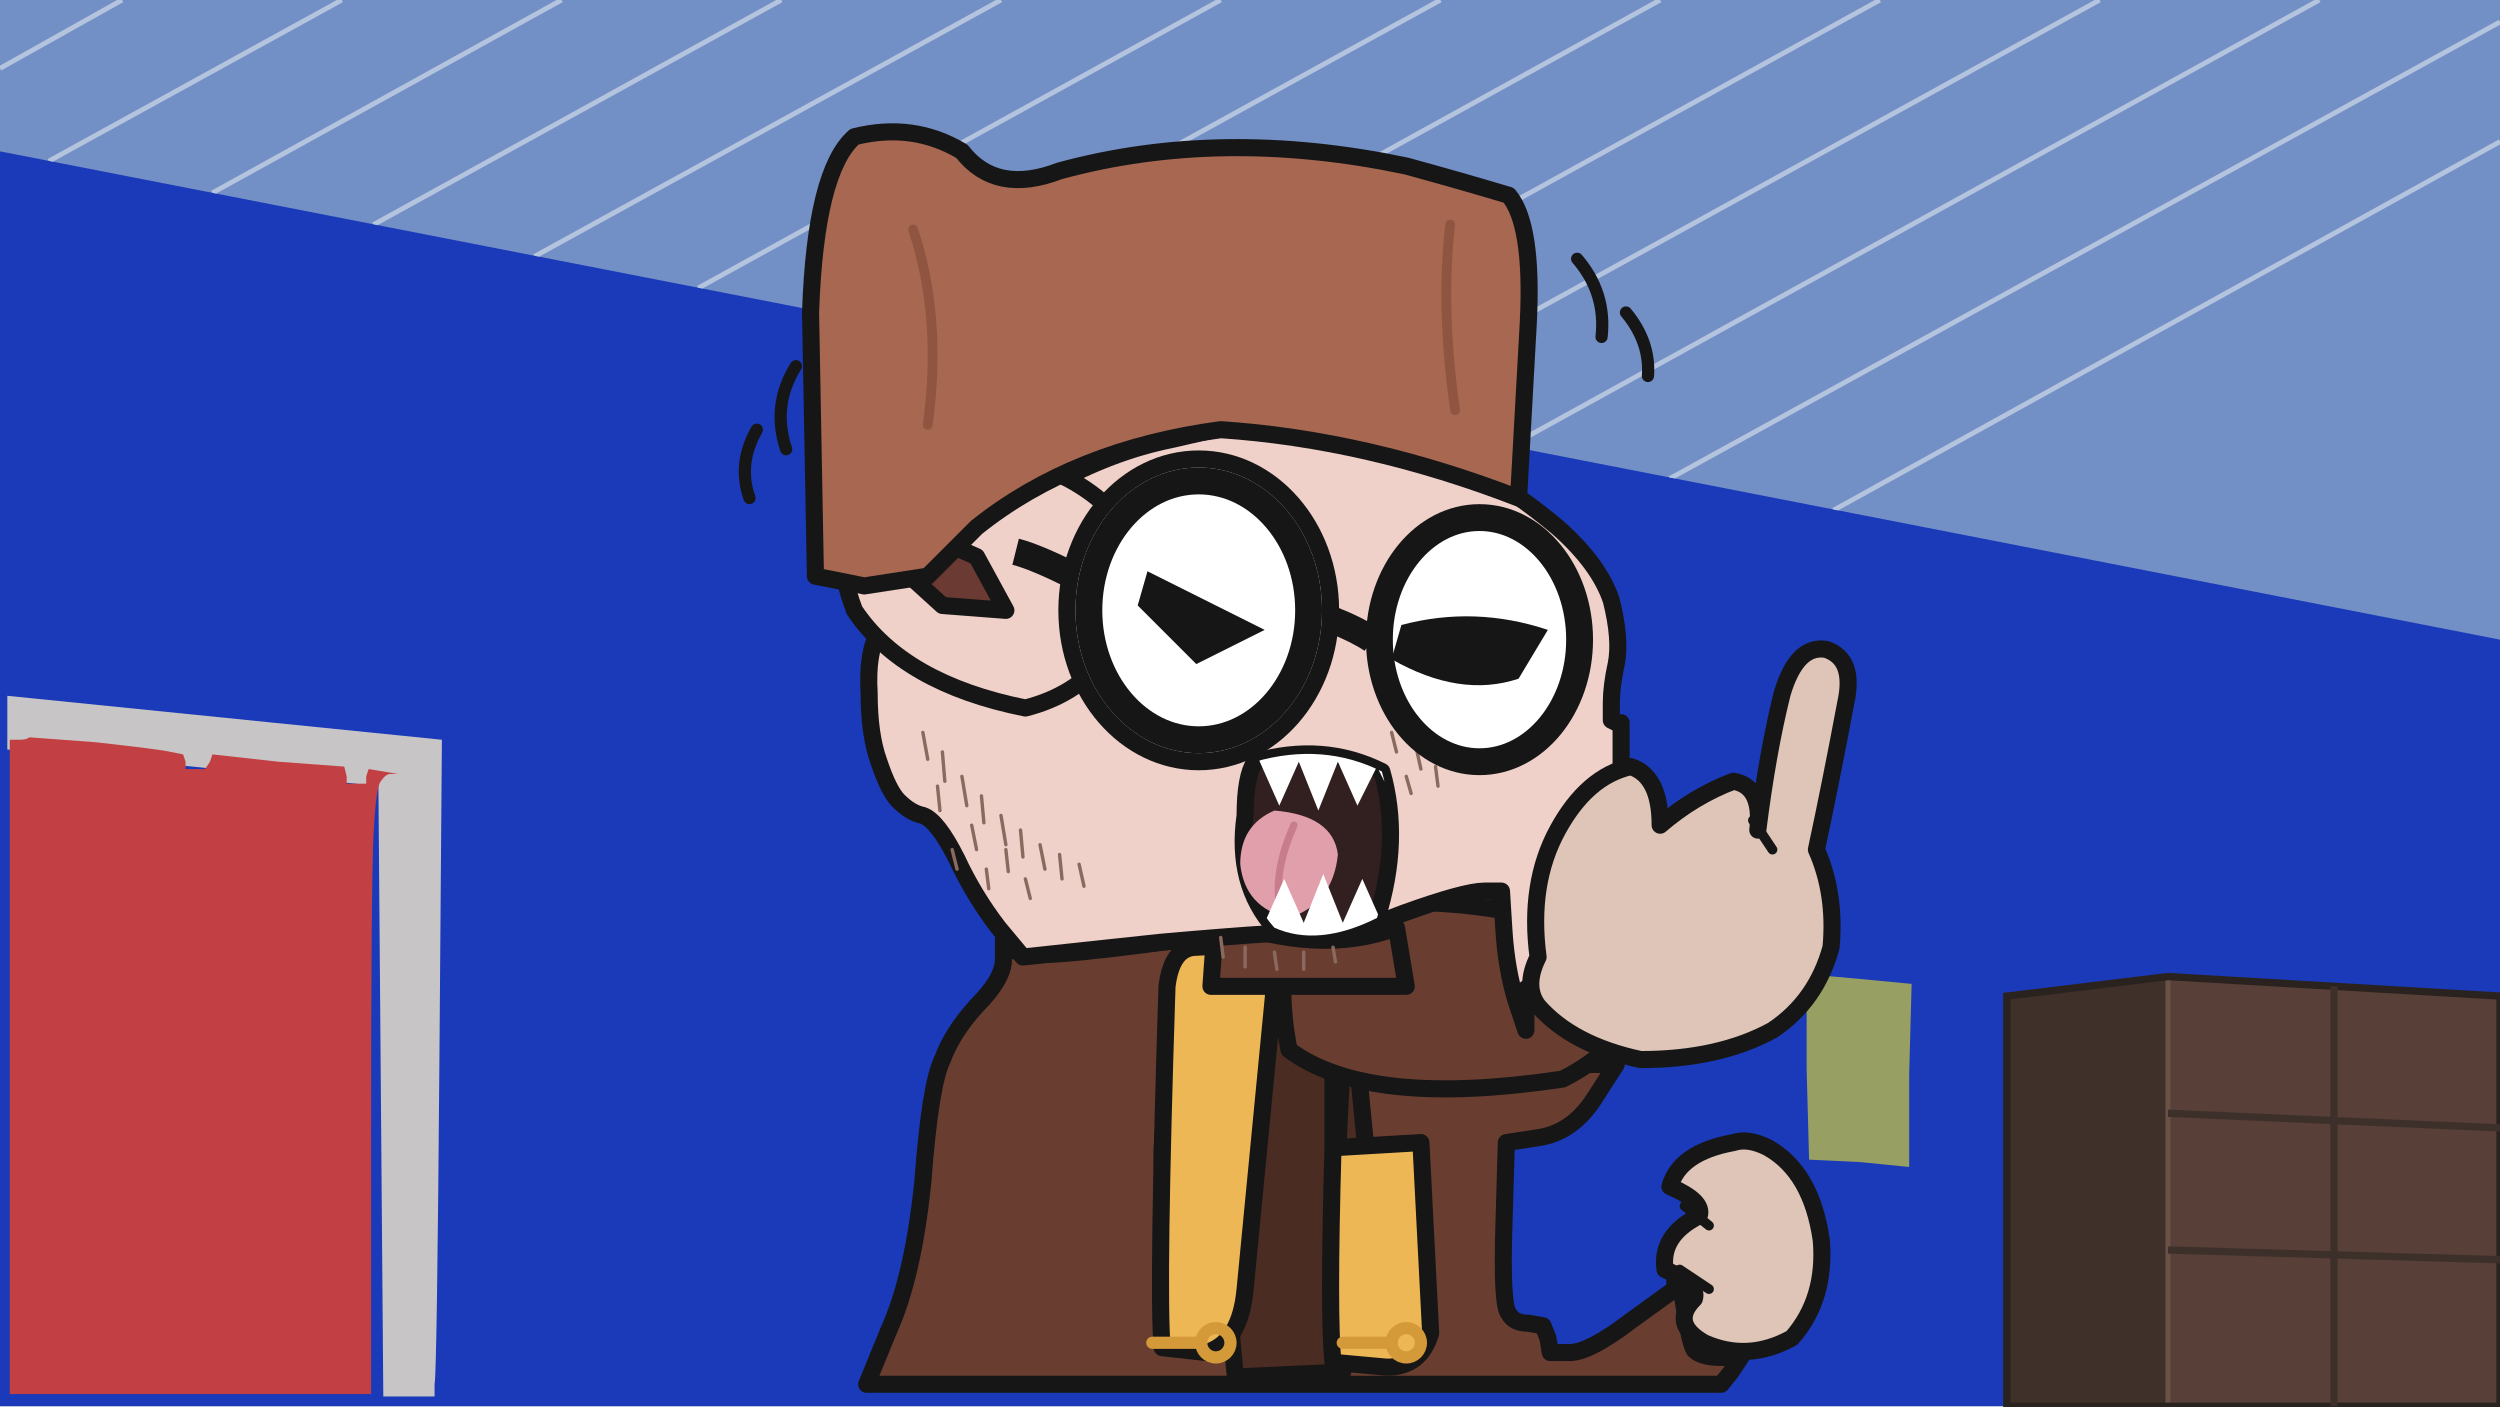
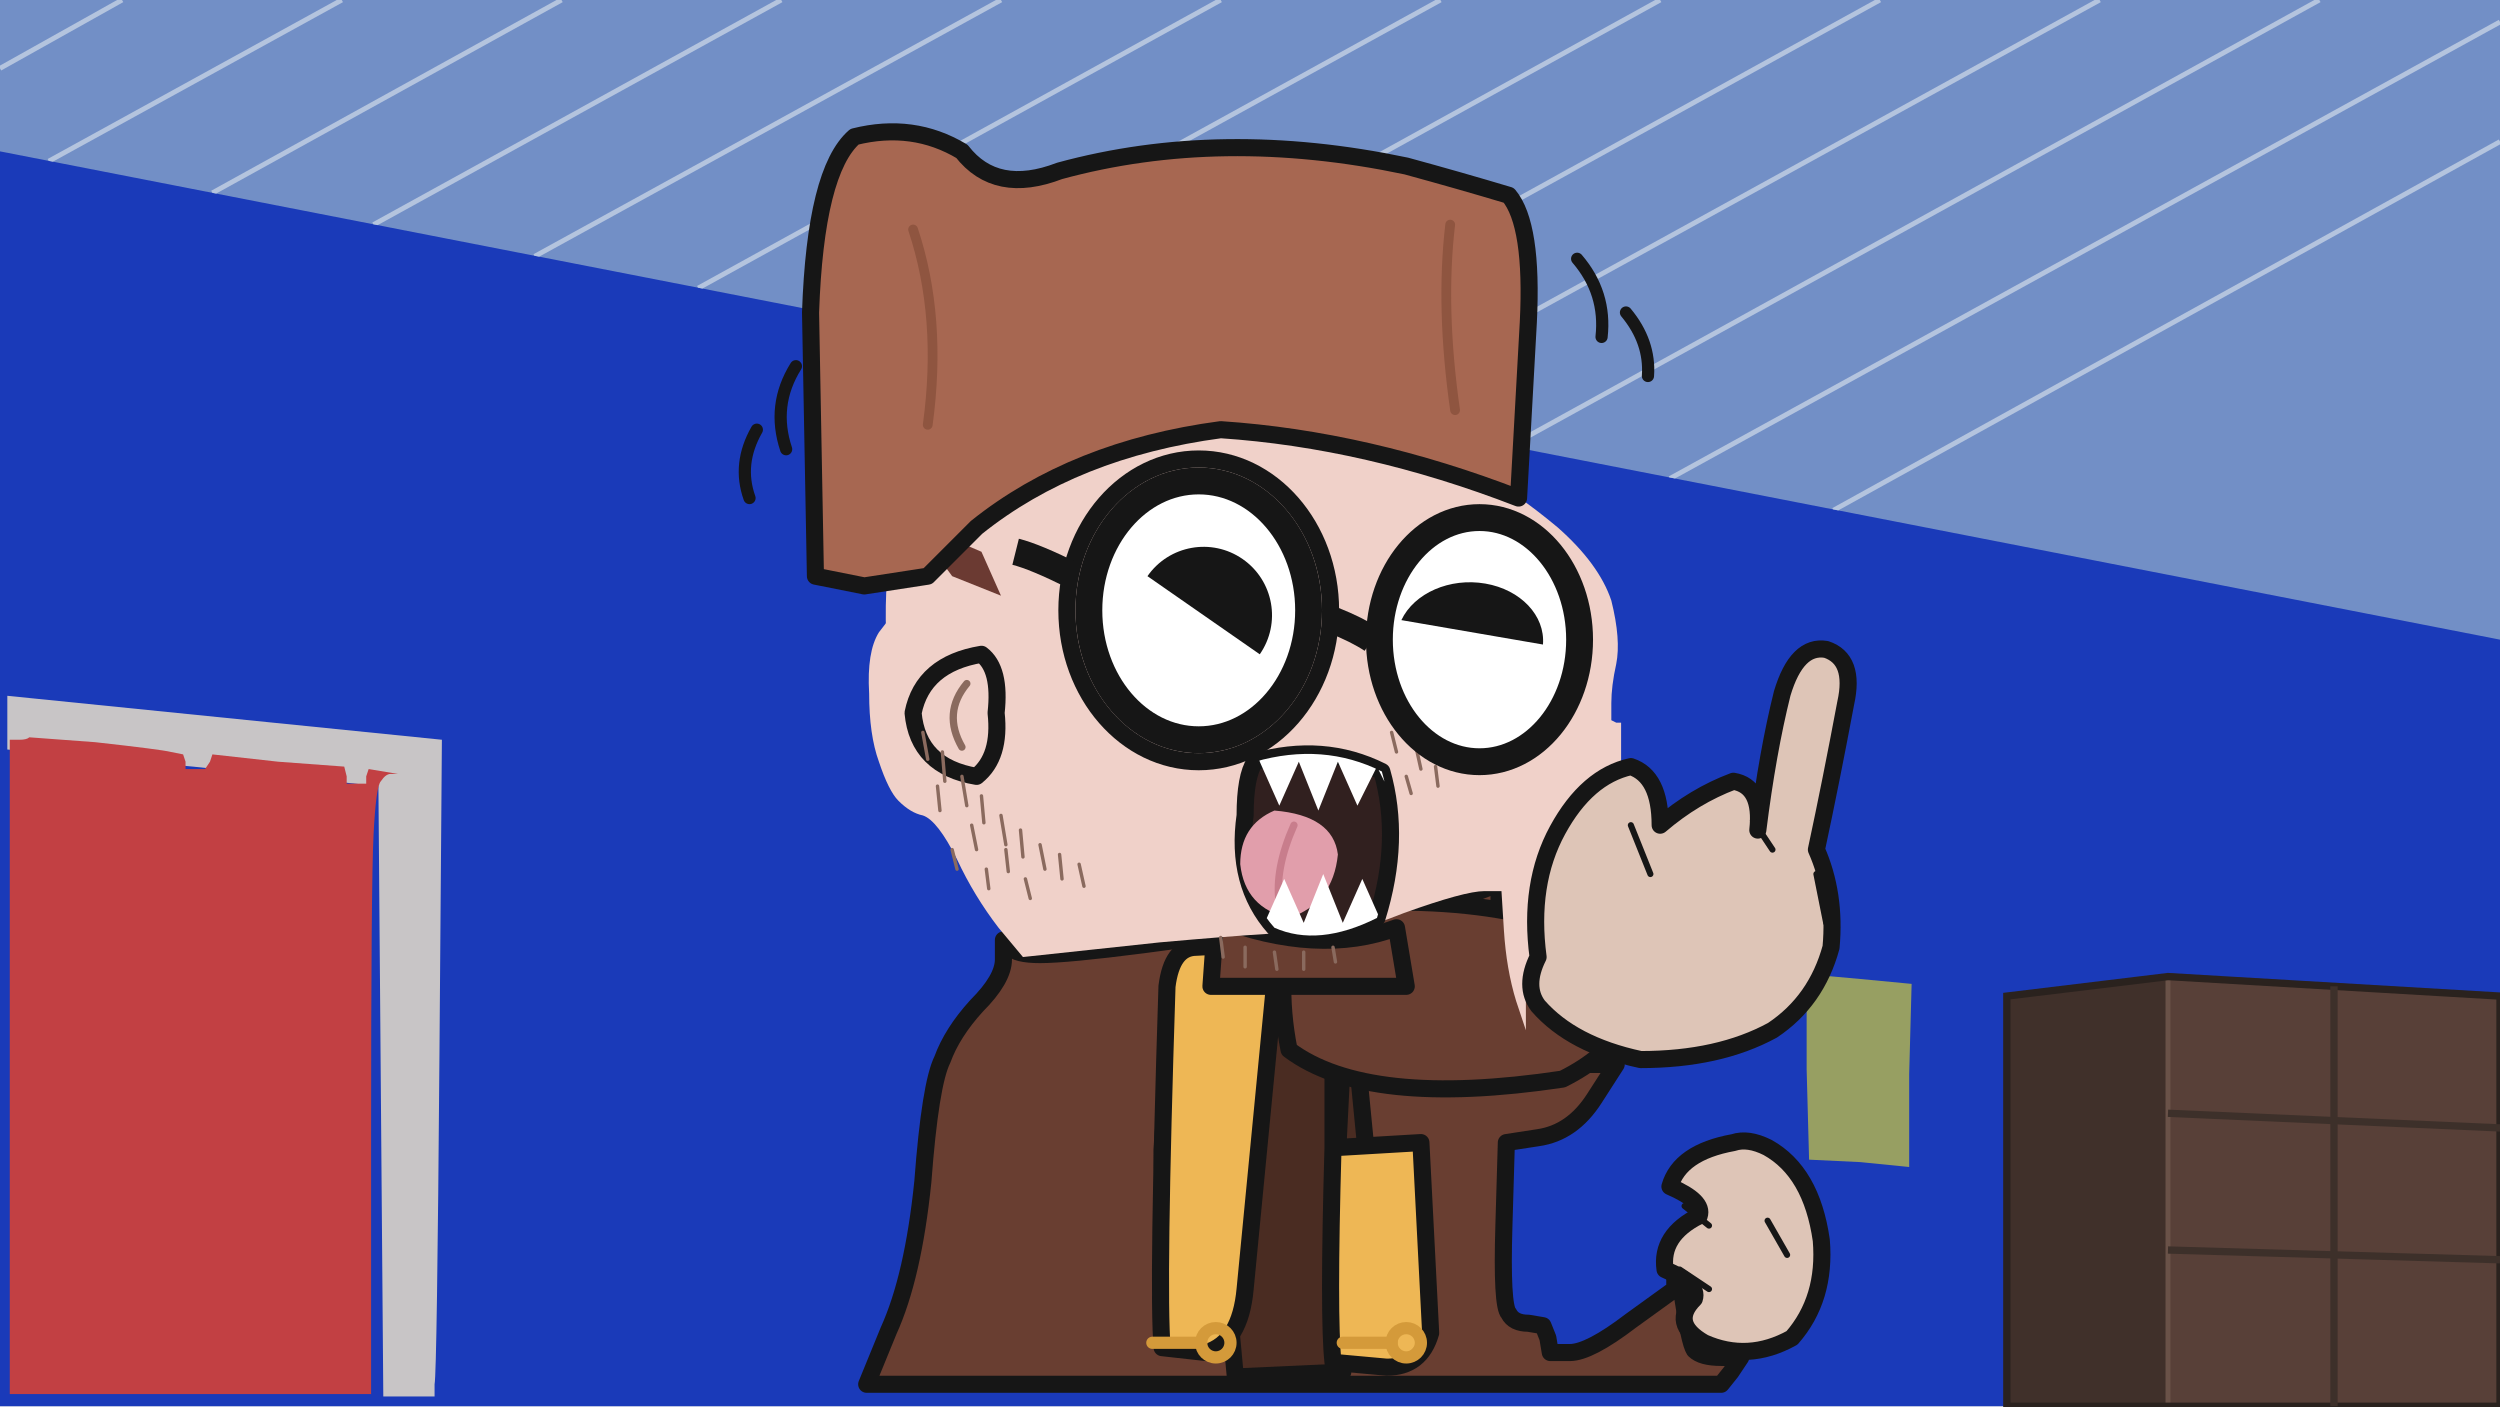
<svg xmlns="http://www.w3.org/2000/svg" viewBox="0 0 1024 576">
  <defs>
    <clipPath id="cc">
      <path d="M0 0h1024v262L0 62z" />
    </clipPath>
    <path id="fp" d="M506 174Q507 173 526 174Q544 174 568 180Q592 187 606 194Q620 201 638 216Q655 231 660 246Q664 262 662 272Q660 281 660 288L660 295L662 296L664 296L664 346L663 396L644 400L625 405L625 414L625 422L621 410Q617 397 616 381L615 365L608 365Q600 365 575 374Q550 384 540 382Q531 381 475 386L419 392L409 380Q399 367 392 352Q384 336 378 334Q373 333 368 328Q364 324 360 312Q356 301 356 284Q355 267 360 259Q366 251 368 250L369 248L376 257L383 266L390 266Q397 266 402 262Q408 257 408 250L408 243L404 242L400 242L403 228Q406 213 430 199Q455 185 480 180Q506 174 506 174Z" />
    <path id="mp" d="M514 312Q542 304 566 316Q574 344 564 376Q540 388 522 380Q506 362 510 334Q510 318 514 312Z" />
    <clipPath id="mc">
      <use href="#mp" />
    </clipPath>
    <clipPath id="ll">
      <ellipse cx="491" cy="250" rx="42" ry="50" />
    </clipPath>
    <clipPath id="rl">
      <ellipse cx="606" cy="262" rx="38" ry="47" />
    </clipPath>
  </defs>
  <path d="M0 0h1024v576H0z" fill="#1a3ab9" />
  <path d="M0 0h1024v262L0 62z" fill="#728fc6" />
  <g fill="none" stroke="#b4c4de" stroke-width="2" clip-path="url(#cc)">
    <path d="M0 28 50 0" />
    <path d="M20 66 140 0" />
    <path d="M87 79 230 0" />
    <path d="M153 92 320 0" />
    <path d="M219 105 410 0" />
    <path d="M286 118 500 0" />
    <path d="M352 131 590 0" />
    <path d="M419 144 680 0" />
    <path d="M485 157 770 0" />
    <path d="M551 170 860 0" />
    <path d="M618 183 950 0" />
    <path d="M684 196 1024 9" />
    <path d="M751 209 1024 58" />
  </g>
  <path d="M3 286L3 285L92 294L181 303L180 432Q179 562 178 567L178 572L168 572L157 572L156 447L155 322L79 314L3 307L3 296Q3 286 3 286Z" fill="#c8c5c6" />
  <path d="M12 302Q12 302 39 304Q66 307 70 308L75 309L76 312L76 315L80 315L84 315L86 312L87 309L114 312L141 314L142 318L142 321L146 321L150 321L150 318L151 315L157 316L163 317L160 317Q158 317 156 320Q154 322 153 342Q152 362 152 466L152 571L78 571L4 571L4 437L4 303L8 303Q11 303 12 302Z" fill="#c24043" />
  <path d="M822 408 888 400 888 576 822 576Z" fill="#40302a" />
  <path d="M888 400 1024 408 1024 576 888 576Z" fill="#584038" />
  <path d="M888 400 888 576" fill="none" stroke="#6a5248" stroke-width="2" />
  <path d="M822 408 888 400 1024 408 1024 576 822 576Z" fill="none" stroke="#2a221e" stroke-width="3" />
  <g fill="none" stroke="#3d302a" stroke-width="3">
    <path d="M956 404 956 576" />
    <path d="M888 456 1024 462" />
    <path d="M888 512 1024 516" />
  </g>
  <path d="M740 400L740 399L762 401L783 403L782 440L782 478L762 476L741 475L740 438Q740 400 740 400Z" fill="#979f62" />
  <g stroke="#161616" stroke-width="7" stroke-linejoin="round">
    <path d="M527 360L527 360L544 360L561 360L562 367L563 374L572 374Q582 374 598 368L614 362L614 380Q615 399 622 417L628 435L645 436L662 436L653 450Q644 464 630 466L617 468L616 502Q615 535 618 538Q620 542 626 542L632 543L634 548L635 554L643 554Q651 554 668 541L686 528L686 518L686 509L689 530Q692 550 694 553Q697 556 705 556L713 556L709 562L705 567L530 567L355 567L364 545Q374 523 378 484Q381 444 386 434Q390 423 400 412Q411 401 411 393L411 385L414 388Q416 391 426 391Q437 391 468 387L498 383L488 414Q477 444 476 471Q476 498 480 510L484 522L498 522L511 521L512 516L512 511L517 510L522 509L522 501L522 493L515 492L508 491L508 480Q508 468 513 446Q518 424 526 408Q534 392 534 384L534 376L522 373L510 370L516 370L521 370L524 366Q527 361 527 360Z" fill="#693e31" />
    <path d="M508 394L552 394 560 476 550 562 506 564 498 478Z" fill="#4a2c22" />
    <path d="M490 388Q516 386 522 404L510 528Q508 550 494 554L476 552Q474 528 478 404Q480 388 490 388Z" fill="#eeb755" />
    <path d="M546 392L574 394 572 432 550 430 548 470L582 468 586 546Q582 560 568 560L546 558Q544 540 546 470Z" fill="#eeb755" />
    <g fill="none" stroke="#d49a3a" stroke-width="5" stroke-linecap="round">
      <path d="M472 550h20" />
      <circle cx="498" cy="550" r="6" />
    </g>
    <g fill="none" stroke="#d49a3a" stroke-width="5" stroke-linecap="round">
      <path d="M550 550h20" />
      <circle cx="576" cy="550" r="6" />
    </g>
    <path d="M530 372Q620 362 668 392Q676 424 640 442Q560 454 528 430Q522 400 530 372Z" fill="#693e31" />
    <path d="M498 376Q540 392 572 380L576 404 496 404Z" fill="#693e31" />
-     <use href="#fp" fill="#f0d1c9" />
-     <path d="M348 200Q360 188 400 186Q450 190 470 230Q460 280 420 290Q370 280 350 250Q340 224 348 200Z" fill="#f0d1c9" />
+     <use href="#fp" fill="#f0d1c9" stroke="none" />
+     <path d="M370 200Q358 240 366 290Q380 312 430 300Q452 268 444 220Q420 190 370 200Z" fill="#f0d1c9" stroke="none" />
    <ellipse cx="491" cy="250" rx="54" ry="62" fill="#f0d1c9" />
-     <path d="M368 214L400 228 412 250 386 248 364 228Z" fill="#6b3a32" />
+     <path d="M374 214L402 226 410 244 390 236Z" fill="#6b3a32" stroke="none" />
    <path d="M334 236L332 128Q334 70 350 56Q374 50 394 62Q408 80 434 70Q500 52 576 68Q598 74 618 80Q628 92 626 132L622 204Q560 180 500 176Q440 184 400 216L380 236 354 240 334 236Z" fill="#a76751" />
    <g fill="none" stroke="#8f5540" stroke-width="4" stroke-linecap="round">
      <path d="M374 94q12 36 6 80" />
      <path d="M594 92q-4 34 2 76" />
    </g>
+     <path d="M402 268Q378 272 374 292Q376 314 400 318Q410 310 408 292Q410 274 402 268Z" fill="#f0d1c9" />
+     <path d="M396 280Q386 292 394 306" fill="none" stroke="#8a6a5e" stroke-width="3" stroke-linecap="round" />
    <path d="M378 300l2 11M386 308l1 12M394 318l2 12M402 326l1 11M410 334l2 12M418 340l1 11M426 346l2 10M434 350l1 10M442 354l2 9M384 322l1 10M398 338l2 10M412 348l1 9M390 348l2 8M404 356l1 8M420 360l2 8M500 384l1 8M510 388l0 8M522 390l1 7M534 390l0 7M546 388l1 6M570 300l2 8M580 306l2 9M588 314l1 8M576 318l2 7" fill="none" stroke="#8a6a5e" stroke-width="1.4" stroke-linecap="round" />
    <path d="M514 312Q542 304 566 316Q574 344 564 376Q540 388 522 380Q506 362 510 334Q510 318 514 312Z" fill="#31201f" />
    <path d="M522 332Q546 334 548 350Q546 370 528 376Q510 372 508 354Q508 338 522 332Z" fill="#e19eab" stroke="none" />
    <path d="M530 338Q522 356 524 370" fill="none" stroke="#c87d8c" stroke-width="3" stroke-linecap="round" />
    <g clip-path="url(#mc)">
      <path d="M516 312 524 330 532 312 540 332 548 312 556 330 564 314 570 326 572 308 514 306Z" fill="#fff" stroke="none" />
      <path d="M518 378 526 360 534 378 542 358 550 378 558 360 566 378 570 368 570 384 516 384Z" fill="#fff" stroke="none" />
    </g>
    <ellipse cx="491" cy="250" rx="44" ry="52" fill="#fff" />
    <ellipse cx="606" cy="262" rx="40" ry="49" fill="#fff" />
    <g clip-path="url(#ll)" fill="#161616" stroke="none">
-       <path d="M470 234 518 258 490 272 466 248Z" />
+       <path d="M470 236A26 26 0 0 1 516 268Z" />
    </g>
    <g clip-path="url(#rl)" fill="#161616" stroke="none">
-       <path d="M574 256Q604 248 634 258L622 278Q598 286 570 270Z" />
+       <path d="M574 254A30 24 0 0 1 632 264Z" />
    </g>
    <g fill="none" stroke="#161616" stroke-width="11">
      <ellipse cx="491" cy="250" rx="45" ry="53" />
      <ellipse cx="606" cy="262" rx="41" ry="50" />
      <path d="M546 254q10 4 16 8" />
      <path d="M440 236q-16-8-24-10" />
    </g>
  </g>
  <path d="M630 392Q626 362 638 340Q650 318 668 314Q680 318 680 338Q694 326 710 320Q722 322 720 340Q724 308 730 284Q736 264 748 266Q760 270 756 288Q750 320 744 348Q752 366 750 388Q744 410 726 422Q704 434 672 434Q644 428 630 412Q624 404 630 392Z" fill="#dec5b7" stroke="#161616" stroke-width="7" stroke-linejoin="round" />
-   <path d="M718 336 726 348" fill="none" stroke="#161616" stroke-width="4" stroke-linecap="round" />
+   <g fill="none" stroke="#161616" stroke-width="2.5" stroke-linecap="round">
+     <path d="M668 338 676 358" />
+     <path d="M718 336 726 348" />
+     <path d="M744 358 748 378" />
+   </g>
  <path d="M710 468Q688 472 684 486Q698 492 696 498Q680 506 682 520Q696 526 694 532Q684 542 698 550Q716 558 734 548Q748 532 746 508Q742 480 724 470Q716 466 710 468Z" fill="#dec5b7" stroke="#161616" stroke-width="7" stroke-linejoin="round" />
-   <g fill="none" stroke="#161616" stroke-width="4" stroke-linecap="round">
+   <g fill="none" stroke="#161616" stroke-width="2.5" stroke-linecap="round">
    <path d="M690 494 700 502" />
    <path d="M688 520 700 528" />
+     <path d="M724 500 732 514" />
  </g>
  <g fill="none" stroke="#161616" stroke-width="5" stroke-linecap="round">
    <path d="M326 150q-10 16-4 34" />
    <path d="M310 176q-8 14-3 28" />
    <path d="M646 106q12 14 10 32" />
    <path d="M666 128q10 12 9 26" />
  </g>
</svg>
